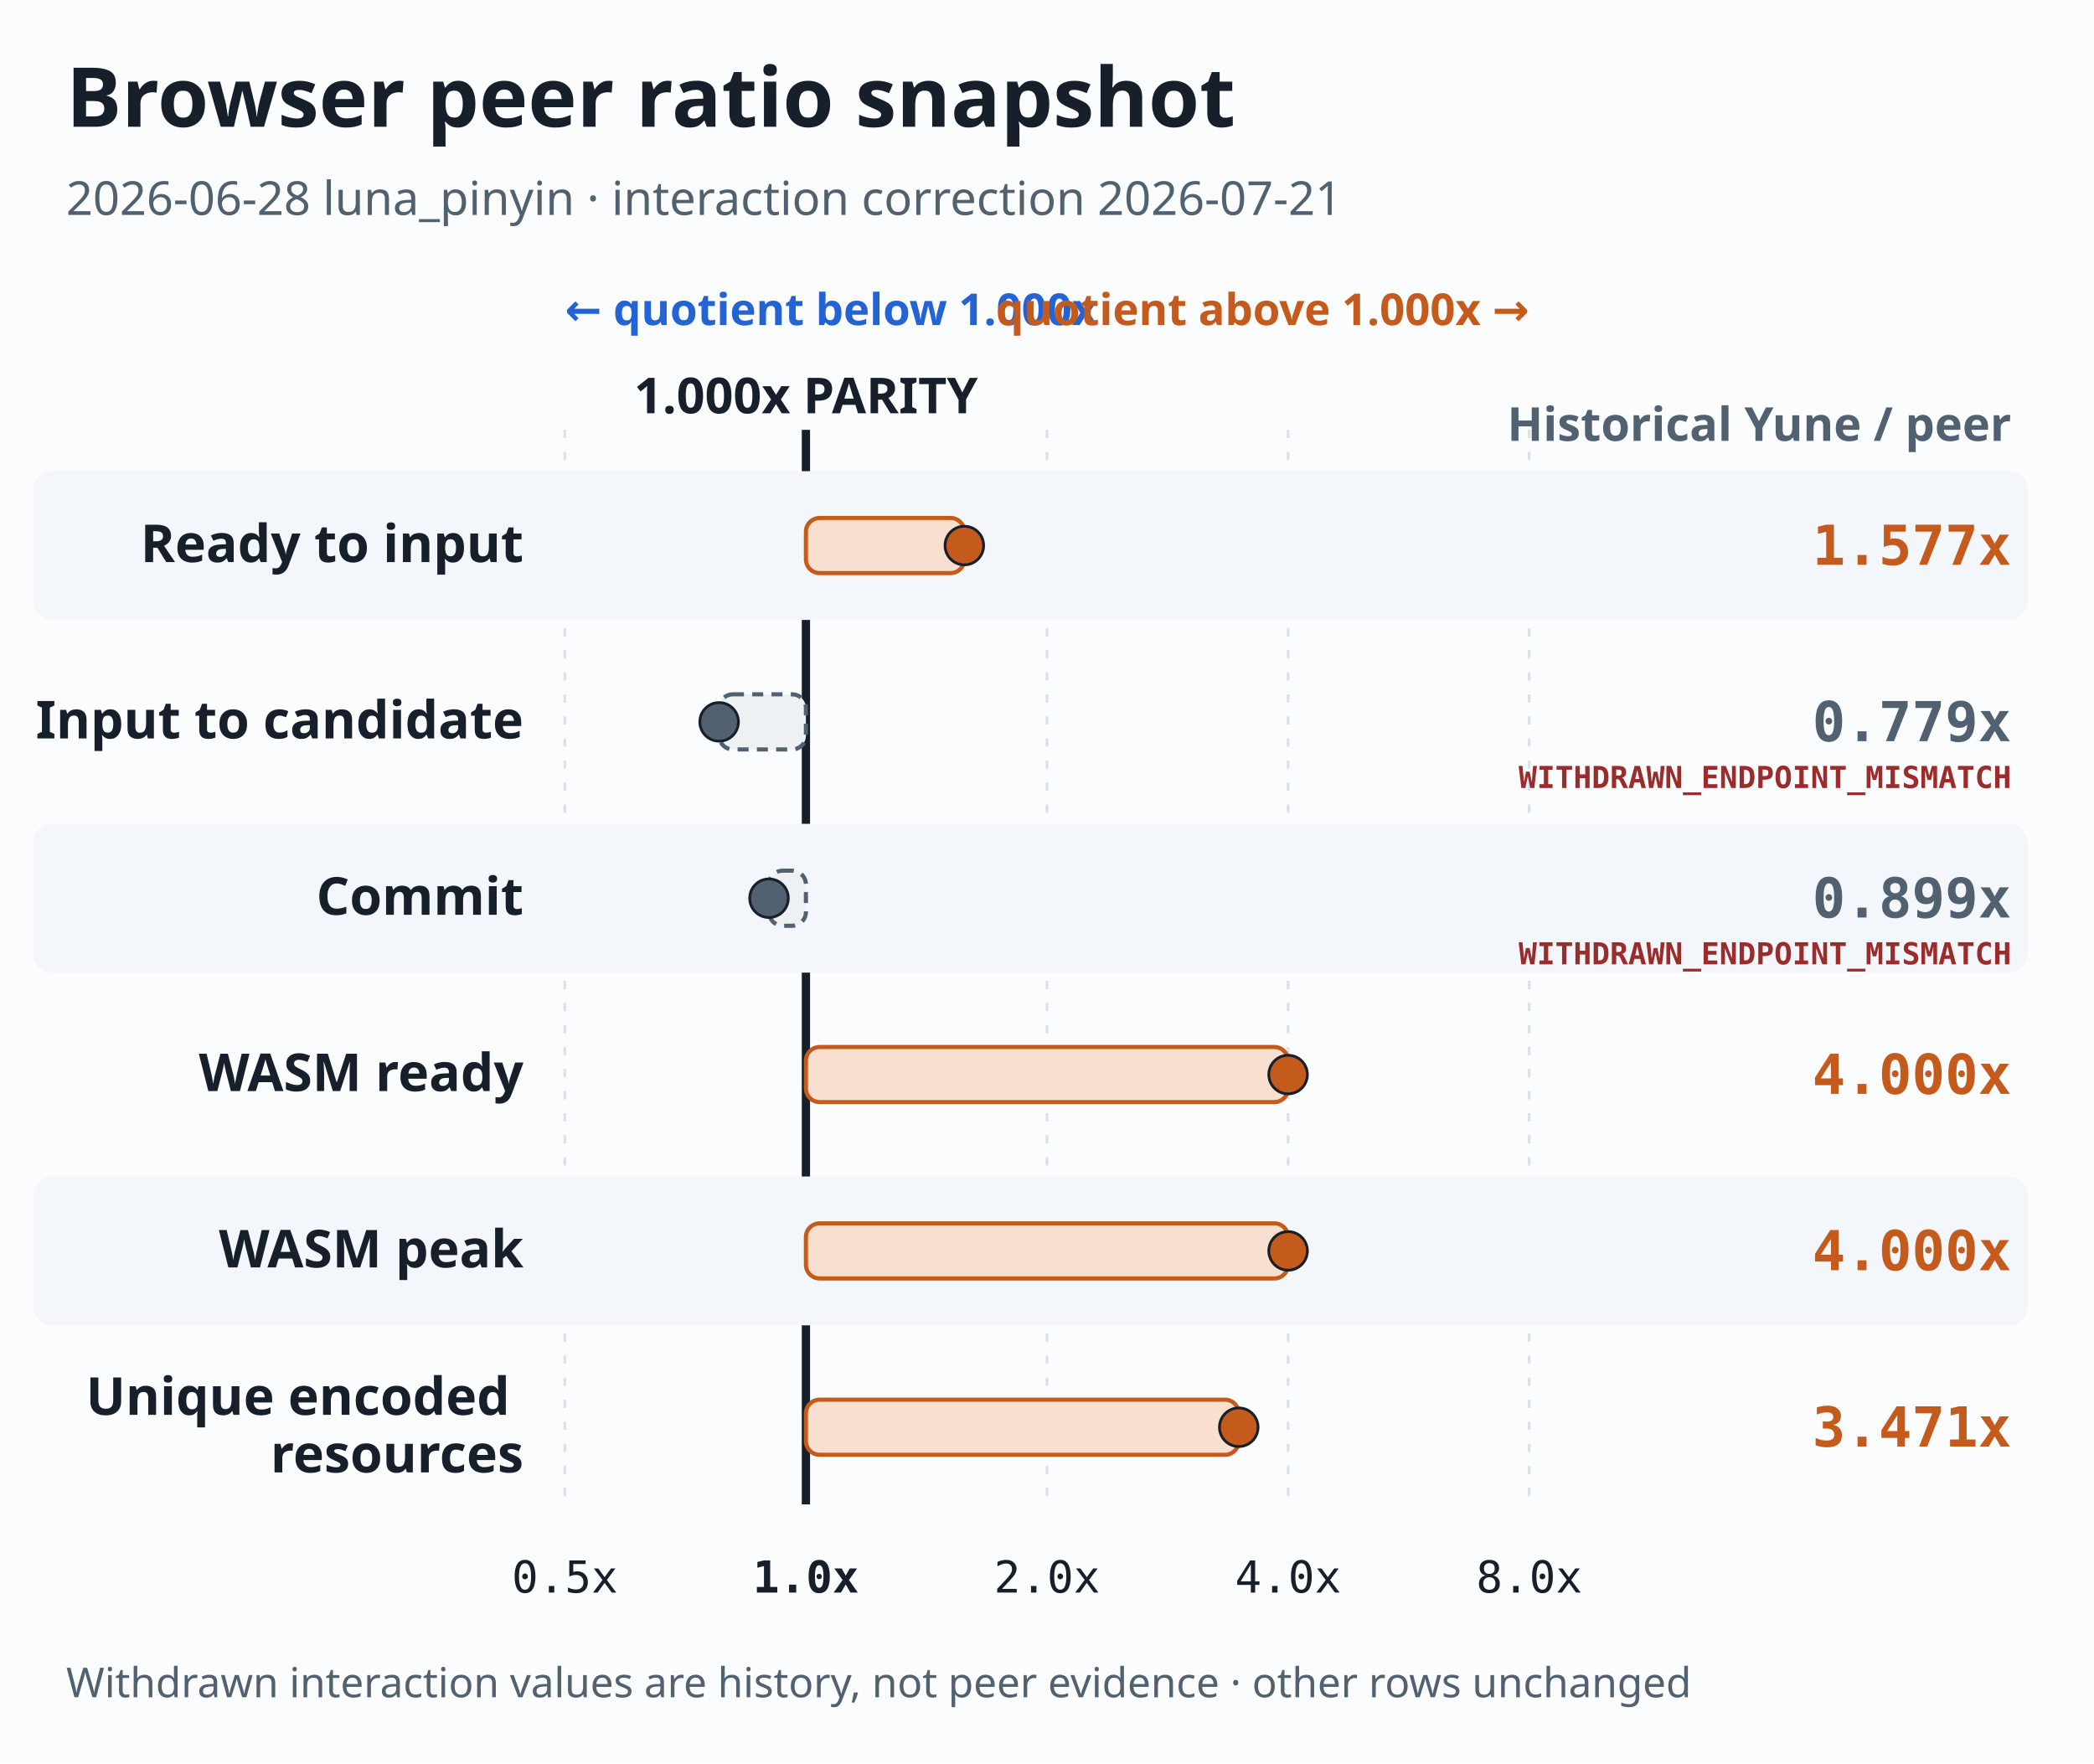
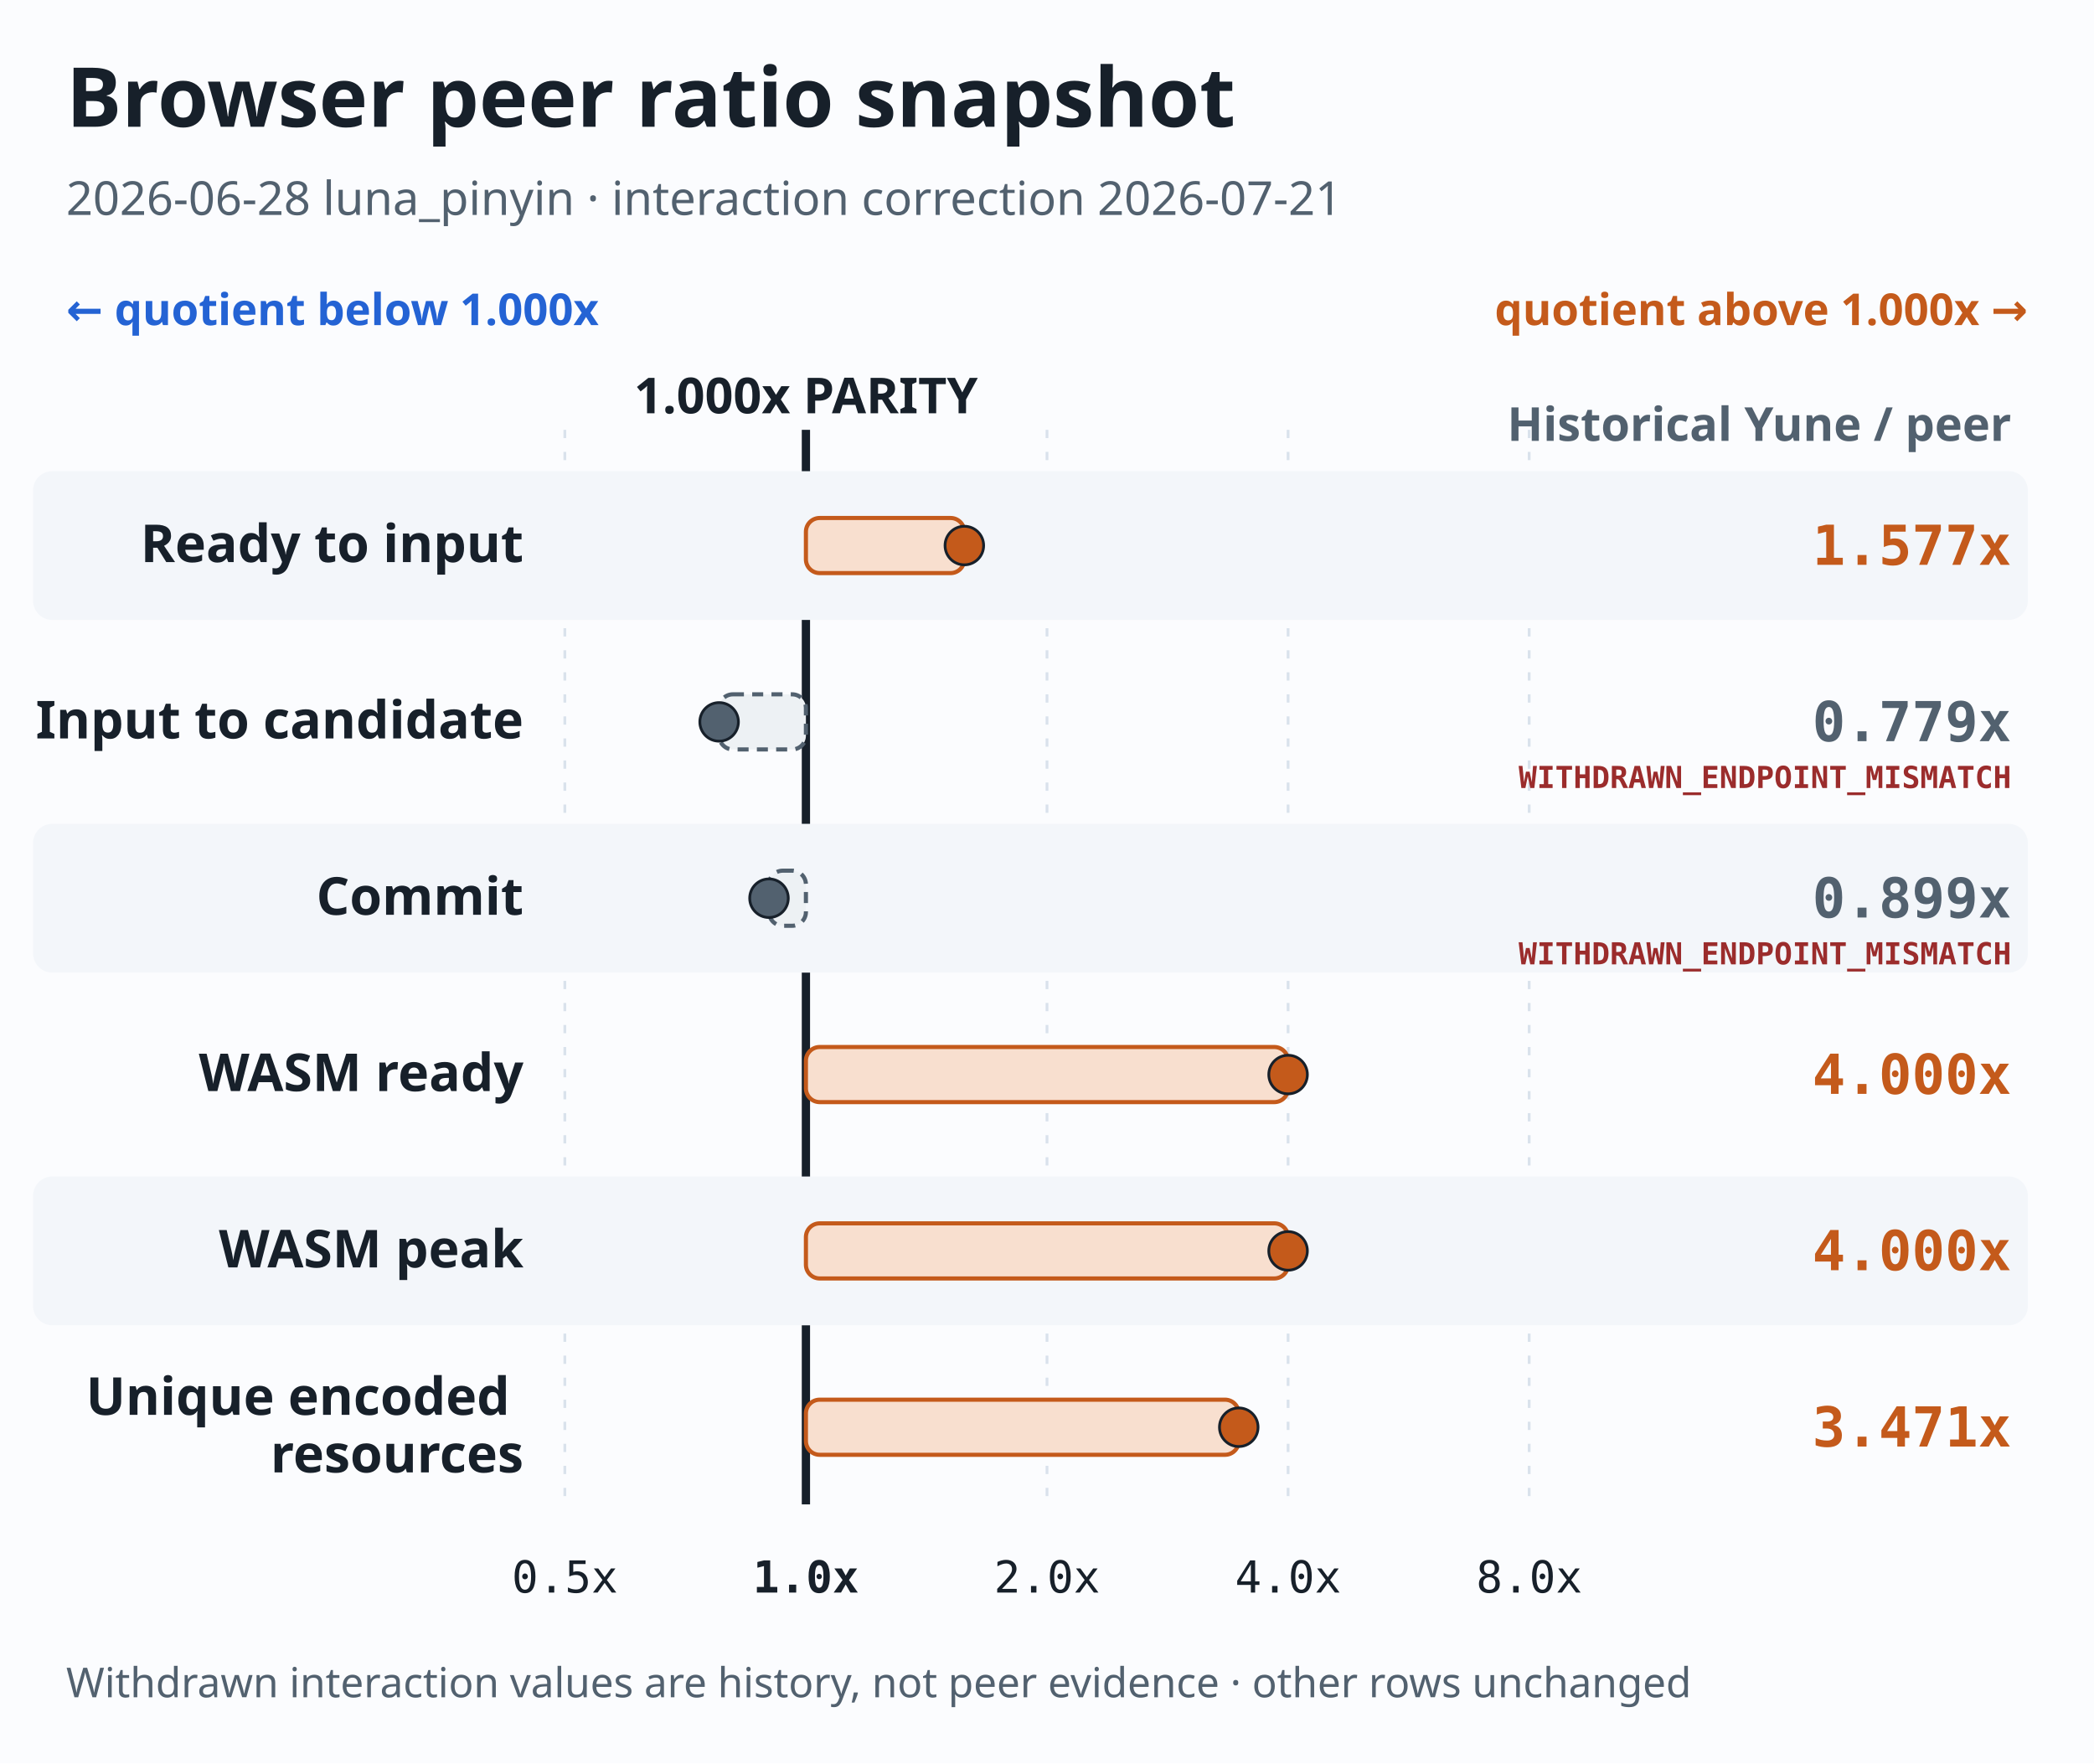
<svg xmlns="http://www.w3.org/2000/svg" width="760" height="640" viewBox="0 0 760 640" role="img" aria-labelledby="title desc" style="max-width:100%;height:auto;background:#fbfcfe">
  <rect width="760" height="640" fill="#fbfcfe" />
  <text x="24.0" y="46.0" text-anchor="start" font-family="system-ui, sans-serif" font-size="30" font-weight="700" fill="#17202a">Browser peer ratio snapshot</text>
  <text x="24.0" y="78.0" text-anchor="start" font-family="system-ui, sans-serif" font-size="17" font-weight="400" fill="#52616f">2026-06-28 luna_pinyin · interaction correction 2026-07-21</text>
-   <text x="205.0" y="118.0" text-anchor="start" font-family="system-ui, sans-serif" font-size="16" font-weight="600" fill="#2463d4">← quotient below 1.000x</text>
-   <text x="555.0" y="118.0" text-anchor="end" font-family="system-ui, sans-serif" font-size="16" font-weight="600" fill="#c45a1b">quotient above 1.000x →</text>
+   <text x="24.0" y="118.0" text-anchor="start" font-family="system-ui, sans-serif" font-size="16" font-weight="600" fill="#2463d4">← quotient below 1.000x</text>
+   <text x="736.0" y="118.0" text-anchor="end" font-family="system-ui, sans-serif" font-size="16" font-weight="600" fill="#c45a1b">quotient above 1.000x →</text>
  <text x="730.0" y="160.0" text-anchor="end" font-family="system-ui, sans-serif" font-size="17" font-weight="700" fill="#52616f">Historical Yune / peer</text>
  <line x1="205.0" y1="156.0" x2="205.0" y2="546.0" stroke="#d9e2ec" stroke-width="1" stroke-dasharray="3 5" />
  <text x="205.0" y="578.0" text-anchor="middle" font-family="ui-monospace, monospace" font-size="16" font-weight="400" fill="#17202a">0.5x</text>
  <line x1="292.5" y1="156.0" x2="292.5" y2="546.0" stroke="#17202a" stroke-width="3" />
  <text x="292.5" y="578.0" text-anchor="middle" font-family="ui-monospace, monospace" font-size="16" font-weight="800" fill="#17202a">1.0x</text>
  <text x="292.5" y="150.0" text-anchor="middle" font-family="system-ui, sans-serif" font-size="18" font-weight="800" fill="#17202a">1.000x PARITY</text>
  <line x1="380.0" y1="156.0" x2="380.0" y2="546.0" stroke="#d9e2ec" stroke-width="1" stroke-dasharray="3 5" />
  <text x="380.0" y="578.0" text-anchor="middle" font-family="ui-monospace, monospace" font-size="16" font-weight="400" fill="#17202a">2.0x</text>
  <line x1="467.5" y1="156.0" x2="467.5" y2="546.0" stroke="#d9e2ec" stroke-width="1" stroke-dasharray="3 5" />
  <text x="467.5" y="578.0" text-anchor="middle" font-family="ui-monospace, monospace" font-size="16" font-weight="400" fill="#17202a">4.0x</text>
  <line x1="555.0" y1="156.0" x2="555.0" y2="546.0" stroke="#d9e2ec" stroke-width="1" stroke-dasharray="3 5" />
  <text x="555.0" y="578.0" text-anchor="middle" font-family="ui-monospace, monospace" font-size="16" font-weight="400" fill="#17202a">8.0x</text>
  <rect x="12" y="171.0" width="724" height="54" rx="7" fill="#f3f6fa" />
  <text x="190.0" y="204.0" text-anchor="end" font-family="system-ui, sans-serif" font-size="19" font-weight="600" fill="#17202a">
    <tspan x="190.0" dy="0.0">Ready to input</tspan>
  </text>
  <rect x="292.5" y="188.0" width="57.5" height="20" rx="5" fill="#f8dfcf" stroke="#c45a1b" stroke-width="1.5" />
  <circle cx="350.0" cy="198.0" r="7" fill="#c45a1b" stroke="#17202a" stroke-width="1" />
  <text x="730.0" y="205.0" text-anchor="end" font-family="ui-monospace, monospace" font-size="20" font-weight="800" fill="#c45a1b">1.577x</text>
  <text x="190.0" y="268.0" text-anchor="end" font-family="system-ui, sans-serif" font-size="19" font-weight="600" fill="#17202a">
    <tspan x="190.0" dy="0.0">Input to candidate</tspan>
  </text>
  <rect x="261.0" y="252.0" width="31.5" height="20" rx="5" fill="#edf1f4" stroke="#52616f" stroke-width="1.5" stroke-dasharray="4 3" />
  <circle cx="261.0" cy="262.0" r="7" fill="#52616f" stroke="#17202a" stroke-width="1" />
  <text x="730.0" y="269.0" text-anchor="end" font-family="ui-monospace, monospace" font-size="20" font-weight="800" fill="#52616f">0.779x</text>
  <text x="730.0" y="286.0" text-anchor="end" font-family="ui-monospace, monospace" font-size="11" font-weight="800" fill="#9b2c2c">WITHDRAWN_ENDPOINT_MISMATCH</text>
  <rect x="12" y="299.0" width="724" height="54" rx="7" fill="#f3f6fa" />
  <text x="190.0" y="332.0" text-anchor="end" font-family="system-ui, sans-serif" font-size="19" font-weight="600" fill="#17202a">
    <tspan x="190.0" dy="0.0">Commit</tspan>
  </text>
  <rect x="279.1" y="316.0" width="13.4" height="20" rx="5" fill="#edf1f4" stroke="#52616f" stroke-width="1.5" stroke-dasharray="4 3" />
  <circle cx="279.1" cy="326.0" r="7" fill="#52616f" stroke="#17202a" stroke-width="1" />
  <text x="730.0" y="333.0" text-anchor="end" font-family="ui-monospace, monospace" font-size="20" font-weight="800" fill="#52616f">0.899x</text>
  <text x="730.0" y="350.0" text-anchor="end" font-family="ui-monospace, monospace" font-size="11" font-weight="800" fill="#9b2c2c">WITHDRAWN_ENDPOINT_MISMATCH</text>
  <text x="190.0" y="396.0" text-anchor="end" font-family="system-ui, sans-serif" font-size="19" font-weight="600" fill="#17202a">
    <tspan x="190.0" dy="0.0">WASM ready</tspan>
  </text>
  <rect x="292.5" y="380.0" width="175.0" height="20" rx="5" fill="#f8dfcf" stroke="#c45a1b" stroke-width="1.5" />
  <circle cx="467.5" cy="390.0" r="7" fill="#c45a1b" stroke="#17202a" stroke-width="1" />
  <text x="730.0" y="397.0" text-anchor="end" font-family="ui-monospace, monospace" font-size="20" font-weight="800" fill="#c45a1b">4.000x</text>
  <rect x="12" y="427.0" width="724" height="54" rx="7" fill="#f3f6fa" />
  <text x="190.0" y="460.0" text-anchor="end" font-family="system-ui, sans-serif" font-size="19" font-weight="600" fill="#17202a">
    <tspan x="190.0" dy="0.0">WASM peak</tspan>
  </text>
  <rect x="292.5" y="444.0" width="175.0" height="20" rx="5" fill="#f8dfcf" stroke="#c45a1b" stroke-width="1.5" />
  <circle cx="467.5" cy="454.0" r="7" fill="#c45a1b" stroke="#17202a" stroke-width="1" />
  <text x="730.0" y="461.0" text-anchor="end" font-family="ui-monospace, monospace" font-size="20" font-weight="800" fill="#c45a1b">4.000x</text>
  <text x="190.0" y="513.5" text-anchor="end" font-family="system-ui, sans-serif" font-size="19" font-weight="600" fill="#17202a">
    <tspan x="190.0" dy="0.0">Unique encoded</tspan>
    <tspan x="190.0" dy="20.9">resources</tspan>
  </text>
  <rect x="292.5" y="508.0" width="157.1" height="20" rx="5" fill="#f8dfcf" stroke="#c45a1b" stroke-width="1.5" />
  <circle cx="449.6" cy="518.0" r="7" fill="#c45a1b" stroke="#17202a" stroke-width="1" />
  <text x="730.0" y="525.0" text-anchor="end" font-family="ui-monospace, monospace" font-size="20" font-weight="800" fill="#c45a1b">3.471x</text>
  <text x="24.0" y="616.0" text-anchor="start" font-family="system-ui, sans-serif" font-size="15" font-weight="400" fill="#52616f">Withdrawn interaction values are history, not peer evidence · other rows unchanged</text>
</svg>
